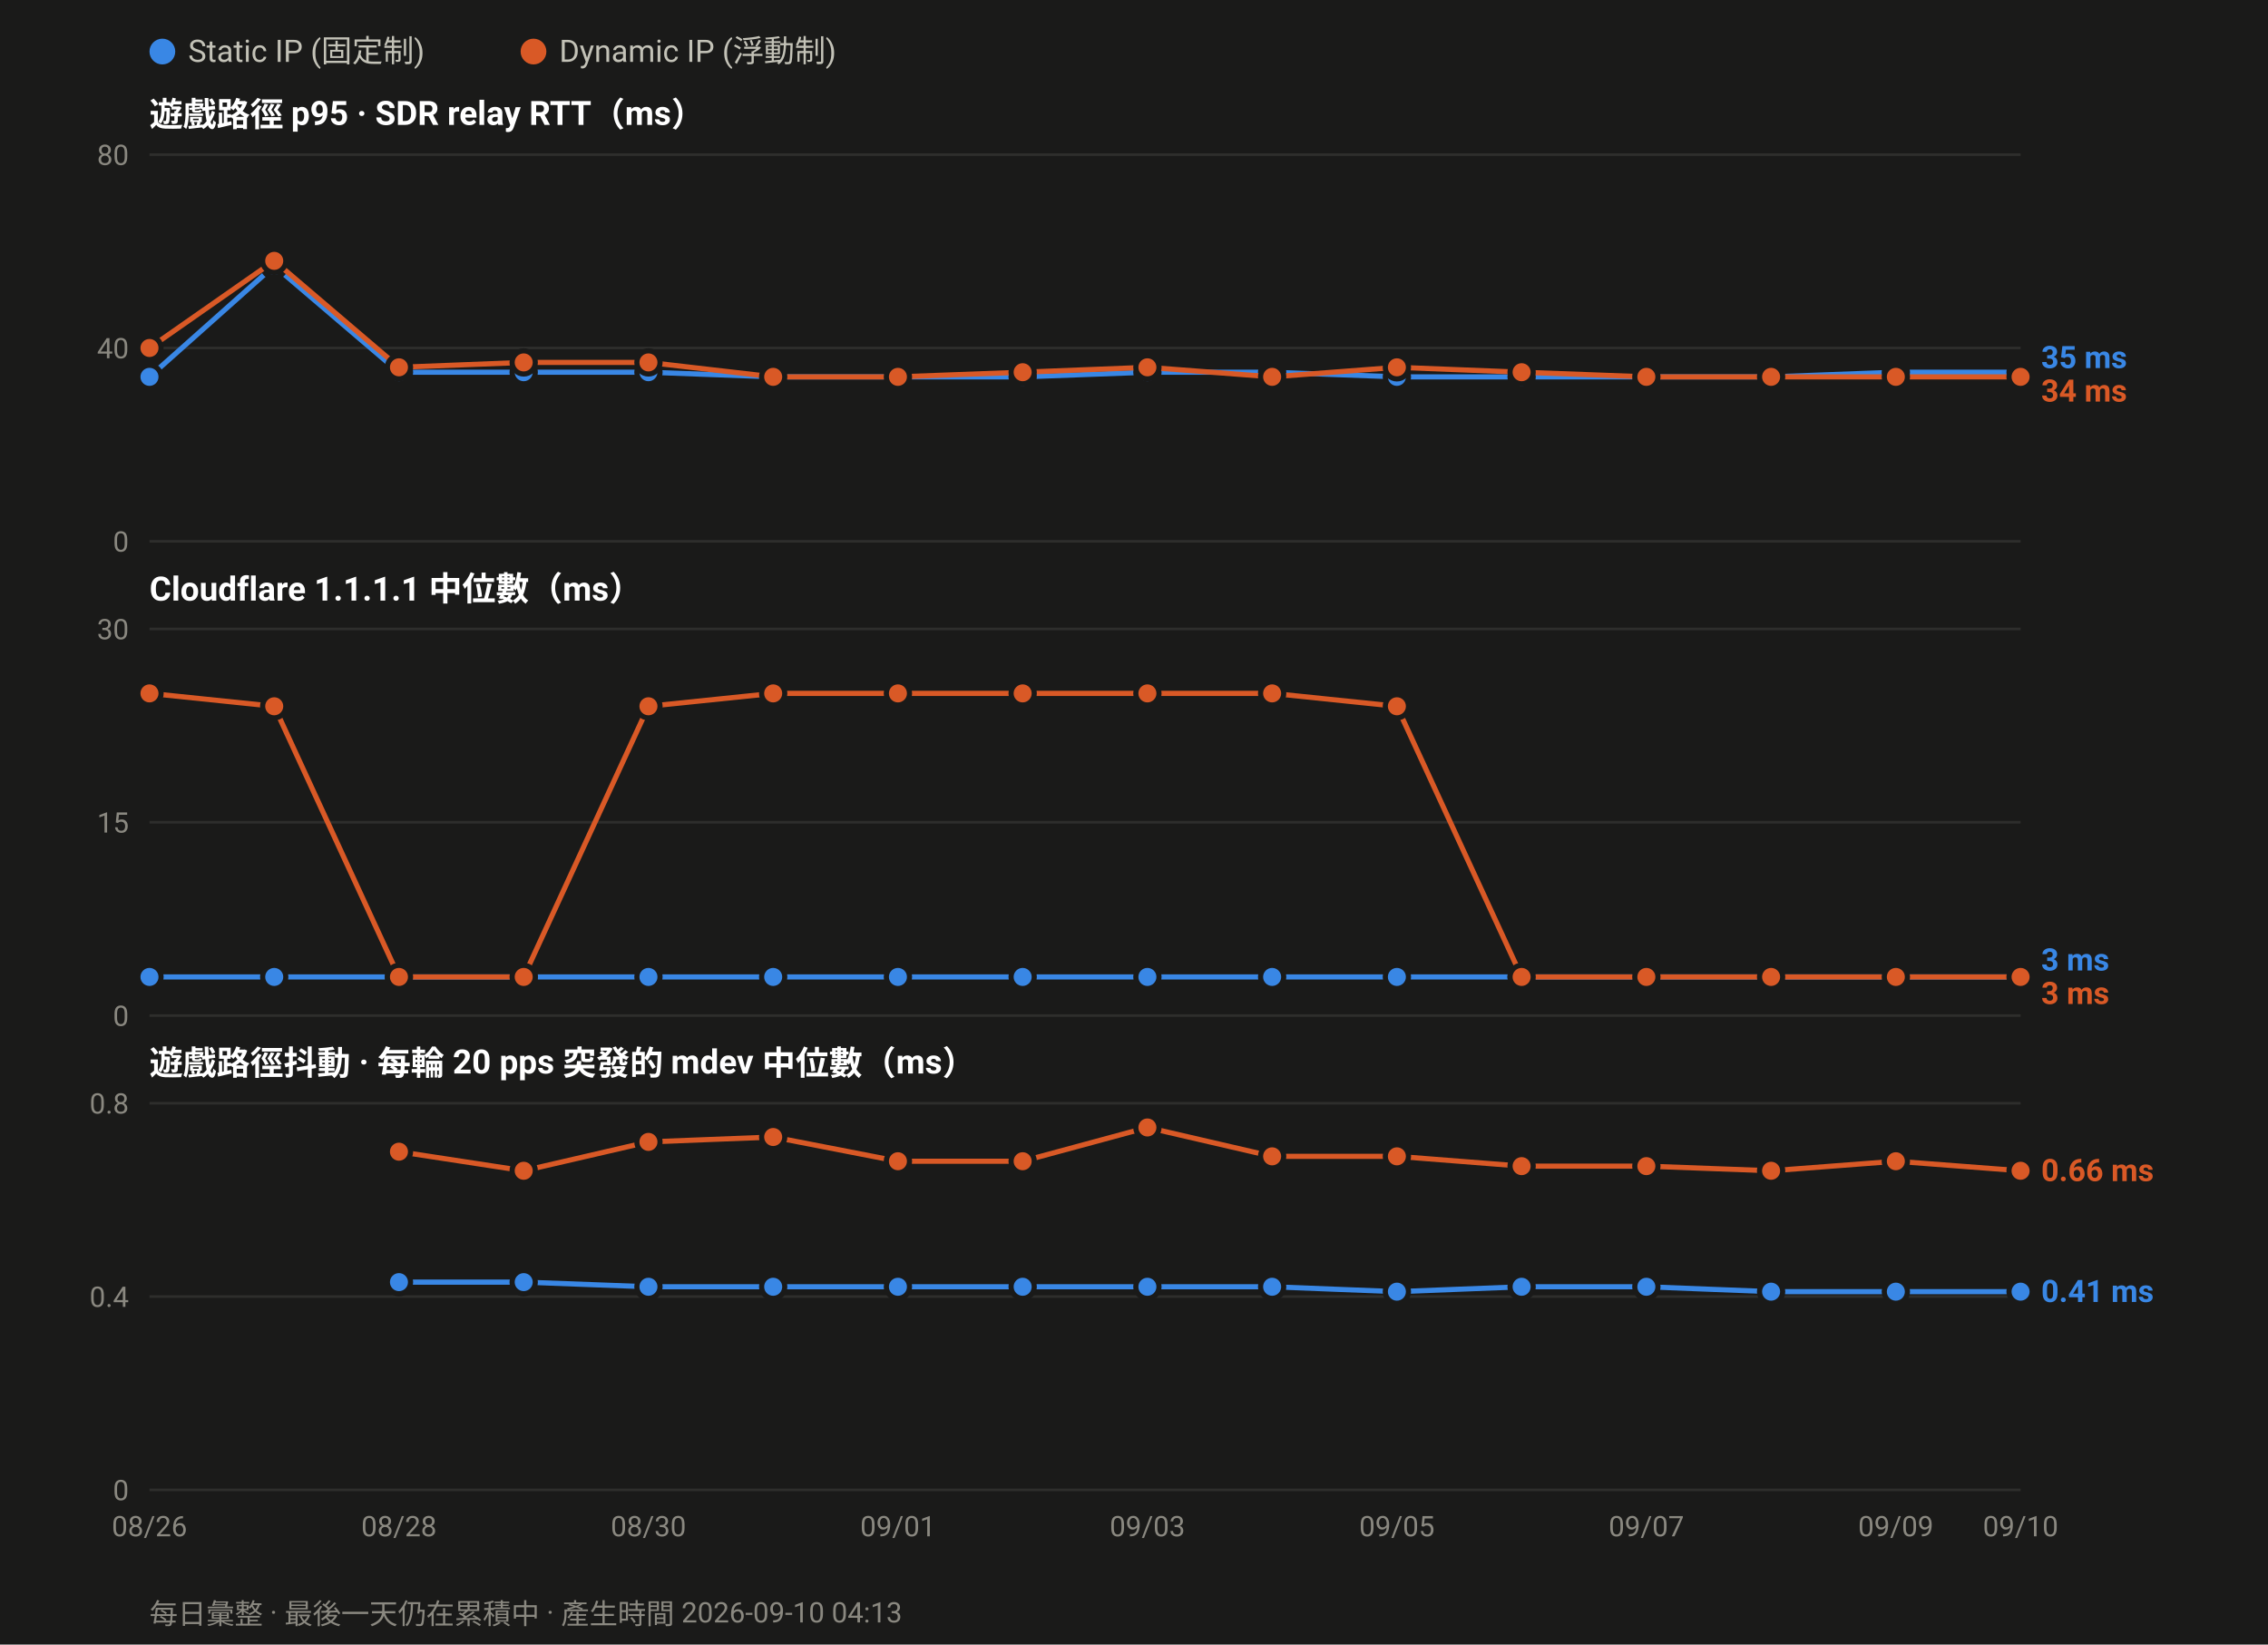
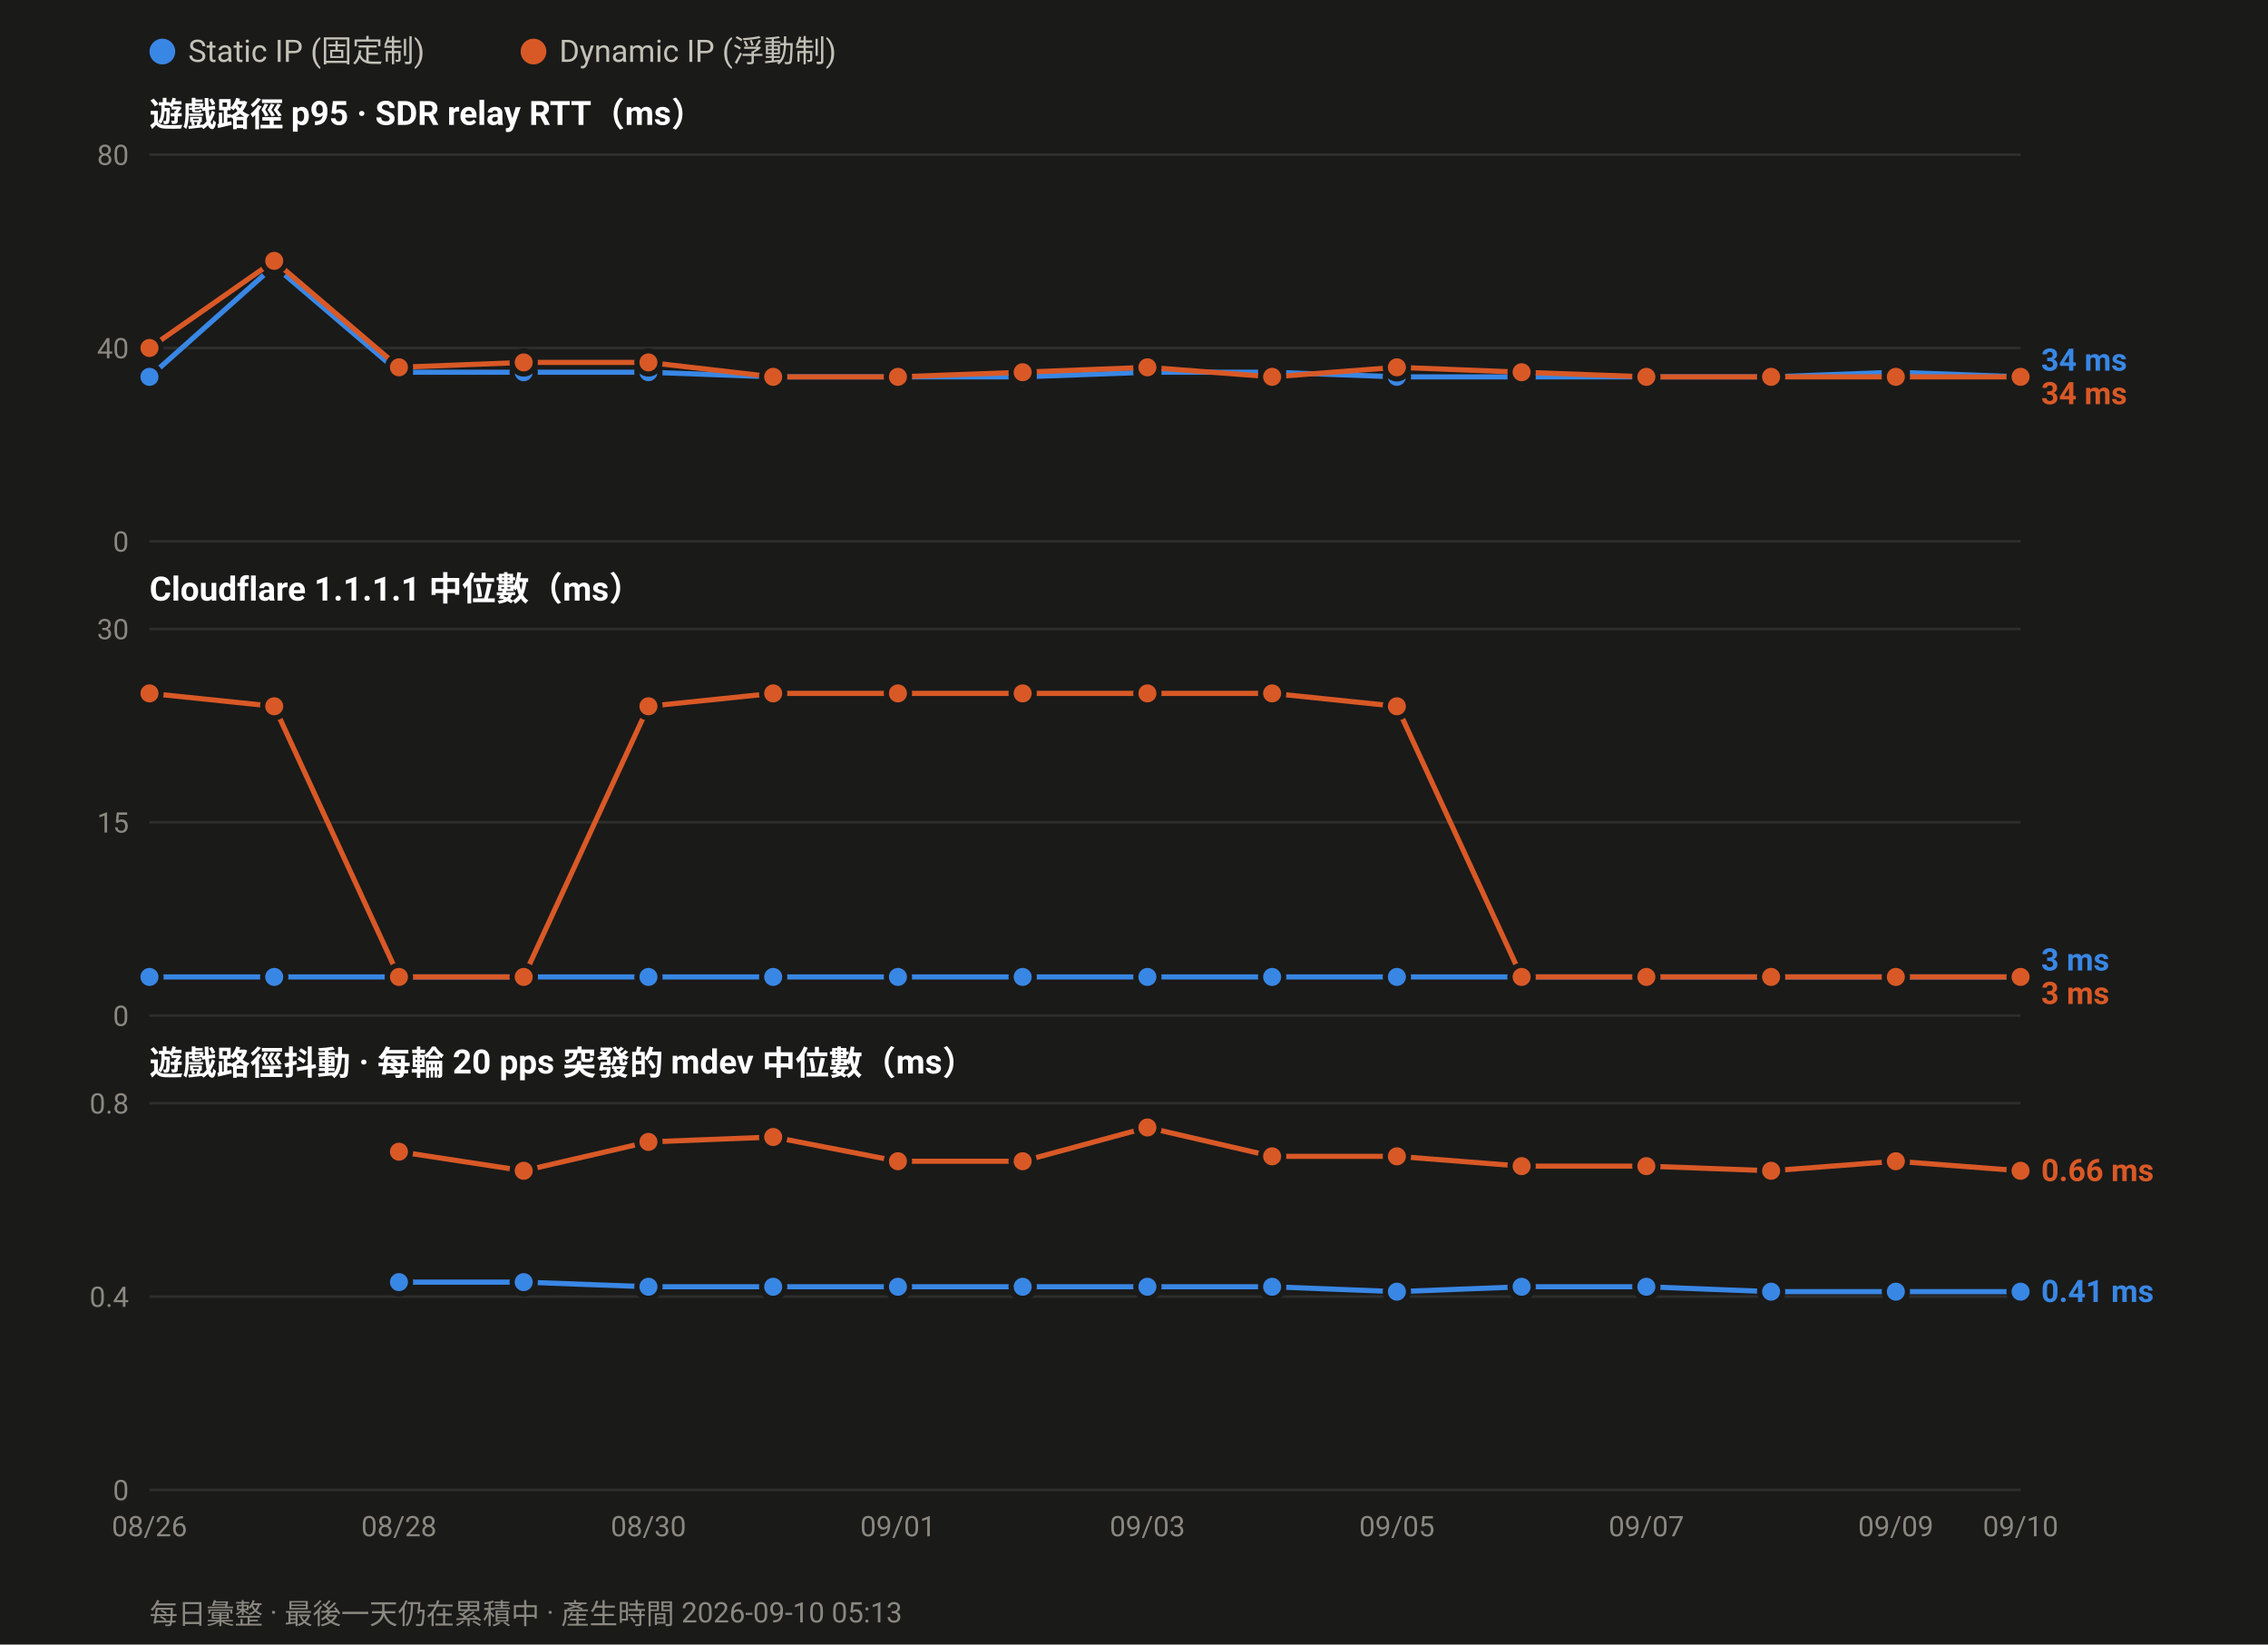
<svg xmlns="http://www.w3.org/2000/svg" width="880" height="638" viewBox="0 0 880 638" font-family="ui-sans-serif,-apple-system,Segoe UI,Roboto,Helvetica,Arial,sans-serif">
  <rect width="880" height="638" fill="#1a1a19" />
  <circle cx="63.0" cy="20" r="5" fill="#3987e5" />
  <text x="73.0" y="24" font-size="12" fill="#c3c2b7">Static IP (固定制)</text>
  <circle cx="207.0" cy="20" r="5" fill="#d95926" />
  <text x="217.0" y="24" font-size="12" fill="#c3c2b7">Dynamic IP (浮動制)</text>
  <text x="58" y="49.0" font-size="13" font-weight="600" fill="#ffffff">遊戲路徑 p95 · SDR relay RTT（ms）</text>
  <line x1="58" y1="210.0" x2="784.0" y2="210.0" stroke="#2e2e2c" stroke-width="1" />
  <text x="50" y="214.0" font-size="11" text-anchor="end" fill="#8a8880">0</text>
  <line x1="58" y1="135.0" x2="784.0" y2="135.0" stroke="#2e2e2c" stroke-width="1" />
  <text x="50" y="139.0" font-size="11" text-anchor="end" fill="#8a8880">40</text>
  <line x1="58" y1="60.0" x2="784.0" y2="60.0" stroke="#2e2e2c" stroke-width="1" />
  <text x="50" y="64.0" font-size="11" text-anchor="end" fill="#8a8880">80</text>
-   <polyline fill="none" stroke="#3987e5" stroke-width="2" stroke-linejoin="round" points="58.0,146.2 106.4,103.1 154.8,144.4 203.2,144.4 251.6,144.4 300.0,146.2 348.4,146.2 396.8,146.2 445.2,144.4 493.6,144.4 542.0,146.2 590.4,146.2 638.8,146.2 687.2,146.2 735.6,144.4 784.0,144.4" />
+   <polyline fill="none" stroke="#3987e5" stroke-width="2" stroke-linejoin="round" points="58.0,146.2 106.4,103.1 154.8,144.4 203.2,144.4 251.6,144.4 300.0,146.2 348.4,146.2 396.8,146.2 445.2,144.4 493.6,144.4 542.0,146.2 590.4,146.2 638.8,146.2 687.2,146.2 735.6,144.4 784.0,146.2" />
  <circle cx="58.0" cy="146.2" r="4.5" fill="#3987e5" stroke="#1a1a19" stroke-width="2" />
  <circle cx="106.4" cy="103.1" r="4.5" fill="#3987e5" stroke="#1a1a19" stroke-width="2" />
  <circle cx="154.8" cy="144.4" r="4.5" fill="#3987e5" stroke="#1a1a19" stroke-width="2" />
  <circle cx="203.2" cy="144.4" r="4.5" fill="#3987e5" stroke="#1a1a19" stroke-width="2" />
  <circle cx="251.6" cy="144.4" r="4.5" fill="#3987e5" stroke="#1a1a19" stroke-width="2" />
  <circle cx="300.0" cy="146.2" r="4.5" fill="#3987e5" stroke="#1a1a19" stroke-width="2" />
  <circle cx="348.4" cy="146.2" r="4.5" fill="#3987e5" stroke="#1a1a19" stroke-width="2" />
  <circle cx="396.8" cy="146.2" r="4.5" fill="#3987e5" stroke="#1a1a19" stroke-width="2" />
  <circle cx="445.2" cy="144.4" r="4.5" fill="#3987e5" stroke="#1a1a19" stroke-width="2" />
  <circle cx="493.6" cy="144.4" r="4.5" fill="#3987e5" stroke="#1a1a19" stroke-width="2" />
  <circle cx="542.0" cy="146.2" r="4.5" fill="#3987e5" stroke="#1a1a19" stroke-width="2" />
  <circle cx="590.4" cy="146.2" r="4.5" fill="#3987e5" stroke="#1a1a19" stroke-width="2" />
  <circle cx="638.8" cy="146.2" r="4.5" fill="#3987e5" stroke="#1a1a19" stroke-width="2" />
  <circle cx="687.2" cy="146.2" r="4.5" fill="#3987e5" stroke="#1a1a19" stroke-width="2" />
  <circle cx="735.6" cy="144.4" r="4.5" fill="#3987e5" stroke="#1a1a19" stroke-width="2" />
-   <circle cx="784.0" cy="144.4" r="4.5" fill="#3987e5" stroke="#1a1a19" stroke-width="2" />
+   <circle cx="784.0" cy="146.2" r="4.5" fill="#3987e5" stroke="#1a1a19" stroke-width="2" />
  <polyline fill="none" stroke="#d95926" stroke-width="2" stroke-linejoin="round" points="58.0,135.0 106.4,101.2 154.8,142.5 203.2,140.6 251.6,140.6 300.0,146.2 348.4,146.2 396.8,144.4 445.2,142.5 493.6,146.2 542.0,142.5 590.4,144.4 638.8,146.2 687.2,146.2 735.6,146.2 784.0,146.2" />
  <circle cx="58.0" cy="135.0" r="4.5" fill="#d95926" stroke="#1a1a19" stroke-width="2" />
  <circle cx="106.4" cy="101.2" r="4.5" fill="#d95926" stroke="#1a1a19" stroke-width="2" />
  <circle cx="154.8" cy="142.5" r="4.5" fill="#d95926" stroke="#1a1a19" stroke-width="2" />
  <circle cx="203.2" cy="140.6" r="4.5" fill="#d95926" stroke="#1a1a19" stroke-width="2" />
  <circle cx="251.6" cy="140.6" r="4.5" fill="#d95926" stroke="#1a1a19" stroke-width="2" />
  <circle cx="300.0" cy="146.2" r="4.5" fill="#d95926" stroke="#1a1a19" stroke-width="2" />
  <circle cx="348.4" cy="146.2" r="4.5" fill="#d95926" stroke="#1a1a19" stroke-width="2" />
  <circle cx="396.8" cy="144.4" r="4.5" fill="#d95926" stroke="#1a1a19" stroke-width="2" />
  <circle cx="445.2" cy="142.5" r="4.5" fill="#d95926" stroke="#1a1a19" stroke-width="2" />
  <circle cx="493.6" cy="146.2" r="4.5" fill="#d95926" stroke="#1a1a19" stroke-width="2" />
  <circle cx="542.0" cy="142.5" r="4.5" fill="#d95926" stroke="#1a1a19" stroke-width="2" />
  <circle cx="590.4" cy="144.4" r="4.5" fill="#d95926" stroke="#1a1a19" stroke-width="2" />
  <circle cx="638.8" cy="146.2" r="4.5" fill="#d95926" stroke="#1a1a19" stroke-width="2" />
  <circle cx="687.2" cy="146.2" r="4.5" fill="#d95926" stroke="#1a1a19" stroke-width="2" />
  <circle cx="735.6" cy="146.2" r="4.5" fill="#d95926" stroke="#1a1a19" stroke-width="2" />
  <circle cx="784.0" cy="146.2" r="4.5" fill="#d95926" stroke="#1a1a19" stroke-width="2" />
-   <text x="792.0" y="142.8" font-size="12" font-weight="600" fill="#3987e5">35 ms</text>
-   <text x="792.0" y="155.8" font-size="12" font-weight="600" fill="#d95926">34 ms</text>
+   <text x="792.0" y="143.8" font-size="12" font-weight="600" fill="#3987e5">34 ms</text>
+   <text x="792.0" y="156.8" font-size="12" font-weight="600" fill="#d95926">34 ms</text>
  <text x="58" y="233.0" font-size="13" font-weight="600" fill="#ffffff">Cloudflare 1.1.1.1 中位數（ms）</text>
  <line x1="58" y1="394.0" x2="784.0" y2="394.0" stroke="#2e2e2c" stroke-width="1" />
  <text x="50" y="398.0" font-size="11" text-anchor="end" fill="#8a8880">0</text>
  <line x1="58" y1="319.0" x2="784.0" y2="319.0" stroke="#2e2e2c" stroke-width="1" />
  <text x="50" y="323.0" font-size="11" text-anchor="end" fill="#8a8880">15</text>
  <line x1="58" y1="244.0" x2="784.0" y2="244.0" stroke="#2e2e2c" stroke-width="1" />
  <text x="50" y="248.0" font-size="11" text-anchor="end" fill="#8a8880">30</text>
  <polyline fill="none" stroke="#3987e5" stroke-width="2" stroke-linejoin="round" points="58.0,379.0 106.4,379.0 154.8,379.0 203.2,379.0 251.6,379.0 300.0,379.0 348.4,379.0 396.8,379.0 445.2,379.0 493.6,379.0 542.0,379.0 590.4,379.0 638.8,379.0 687.2,379.0 735.6,379.0 784.0,379.0" />
  <circle cx="58.0" cy="379.0" r="4.5" fill="#3987e5" stroke="#1a1a19" stroke-width="2" />
  <circle cx="106.4" cy="379.0" r="4.5" fill="#3987e5" stroke="#1a1a19" stroke-width="2" />
  <circle cx="154.8" cy="379.0" r="4.5" fill="#3987e5" stroke="#1a1a19" stroke-width="2" />
  <circle cx="203.2" cy="379.0" r="4.5" fill="#3987e5" stroke="#1a1a19" stroke-width="2" />
  <circle cx="251.6" cy="379.0" r="4.5" fill="#3987e5" stroke="#1a1a19" stroke-width="2" />
  <circle cx="300.0" cy="379.0" r="4.5" fill="#3987e5" stroke="#1a1a19" stroke-width="2" />
  <circle cx="348.4" cy="379.0" r="4.5" fill="#3987e5" stroke="#1a1a19" stroke-width="2" />
  <circle cx="396.8" cy="379.0" r="4.5" fill="#3987e5" stroke="#1a1a19" stroke-width="2" />
  <circle cx="445.2" cy="379.0" r="4.5" fill="#3987e5" stroke="#1a1a19" stroke-width="2" />
  <circle cx="493.6" cy="379.0" r="4.5" fill="#3987e5" stroke="#1a1a19" stroke-width="2" />
  <circle cx="542.0" cy="379.0" r="4.5" fill="#3987e5" stroke="#1a1a19" stroke-width="2" />
  <circle cx="590.4" cy="379.0" r="4.5" fill="#3987e5" stroke="#1a1a19" stroke-width="2" />
  <circle cx="638.8" cy="379.0" r="4.5" fill="#3987e5" stroke="#1a1a19" stroke-width="2" />
  <circle cx="687.2" cy="379.0" r="4.5" fill="#3987e5" stroke="#1a1a19" stroke-width="2" />
  <circle cx="735.6" cy="379.0" r="4.5" fill="#3987e5" stroke="#1a1a19" stroke-width="2" />
  <circle cx="784.0" cy="379.0" r="4.5" fill="#3987e5" stroke="#1a1a19" stroke-width="2" />
  <polyline fill="none" stroke="#d95926" stroke-width="2" stroke-linejoin="round" points="58.0,269.0 106.4,274.0 154.8,379.0 203.2,379.0 251.6,274.0 300.0,269.0 348.4,269.0 396.8,269.0 445.2,269.0 493.6,269.0 542.0,274.0 590.4,379.0 638.8,379.0 687.2,379.0 735.6,379.0 784.0,379.0" />
  <circle cx="58.0" cy="269.0" r="4.5" fill="#d95926" stroke="#1a1a19" stroke-width="2" />
  <circle cx="106.4" cy="274.0" r="4.5" fill="#d95926" stroke="#1a1a19" stroke-width="2" />
  <circle cx="154.8" cy="379.0" r="4.5" fill="#d95926" stroke="#1a1a19" stroke-width="2" />
  <circle cx="203.2" cy="379.0" r="4.5" fill="#d95926" stroke="#1a1a19" stroke-width="2" />
  <circle cx="251.6" cy="274.0" r="4.5" fill="#d95926" stroke="#1a1a19" stroke-width="2" />
  <circle cx="300.0" cy="269.0" r="4.5" fill="#d95926" stroke="#1a1a19" stroke-width="2" />
  <circle cx="348.4" cy="269.0" r="4.5" fill="#d95926" stroke="#1a1a19" stroke-width="2" />
  <circle cx="396.8" cy="269.0" r="4.5" fill="#d95926" stroke="#1a1a19" stroke-width="2" />
  <circle cx="445.2" cy="269.0" r="4.5" fill="#d95926" stroke="#1a1a19" stroke-width="2" />
  <circle cx="493.6" cy="269.0" r="4.5" fill="#d95926" stroke="#1a1a19" stroke-width="2" />
  <circle cx="542.0" cy="274.0" r="4.5" fill="#d95926" stroke="#1a1a19" stroke-width="2" />
  <circle cx="590.4" cy="379.0" r="4.5" fill="#d95926" stroke="#1a1a19" stroke-width="2" />
  <circle cx="638.8" cy="379.0" r="4.5" fill="#d95926" stroke="#1a1a19" stroke-width="2" />
  <circle cx="687.2" cy="379.0" r="4.5" fill="#d95926" stroke="#1a1a19" stroke-width="2" />
  <circle cx="735.6" cy="379.0" r="4.5" fill="#d95926" stroke="#1a1a19" stroke-width="2" />
  <circle cx="784.0" cy="379.0" r="4.5" fill="#d95926" stroke="#1a1a19" stroke-width="2" />
  <text x="792.0" y="376.5" font-size="12" font-weight="600" fill="#3987e5">3 ms</text>
  <text x="792.0" y="389.5" font-size="12" font-weight="600" fill="#d95926">3 ms</text>
  <text x="58" y="417.0" font-size="13" font-weight="600" fill="#ffffff">遊戲路徑抖動 · 每輪 20 pps 突發的 mdev 中位數（ms）</text>
  <line x1="58" y1="578.0" x2="784.0" y2="578.0" stroke="#2e2e2c" stroke-width="1" />
  <text x="50" y="582.0" font-size="11" text-anchor="end" fill="#8a8880">0</text>
  <line x1="58" y1="503.0" x2="784.0" y2="503.0" stroke="#2e2e2c" stroke-width="1" />
  <text x="50" y="507.0" font-size="11" text-anchor="end" fill="#8a8880">0.4</text>
  <line x1="58" y1="428.0" x2="784.0" y2="428.0" stroke="#2e2e2c" stroke-width="1" />
  <text x="50" y="432.0" font-size="11" text-anchor="end" fill="#8a8880">0.8</text>
  <polyline fill="none" stroke="#3987e5" stroke-width="2" stroke-linejoin="round" points="154.8,497.4 203.2,497.4 251.6,499.2 300.0,499.2 348.4,499.2 396.8,499.2 445.2,499.2 493.6,499.2 542.0,501.1 590.4,499.2 638.8,499.2 687.2,501.1 735.6,501.1 784.0,501.1" />
  <circle cx="154.8" cy="497.4" r="4.5" fill="#3987e5" stroke="#1a1a19" stroke-width="2" />
  <circle cx="203.2" cy="497.4" r="4.5" fill="#3987e5" stroke="#1a1a19" stroke-width="2" />
  <circle cx="251.6" cy="499.2" r="4.5" fill="#3987e5" stroke="#1a1a19" stroke-width="2" />
  <circle cx="300.0" cy="499.2" r="4.5" fill="#3987e5" stroke="#1a1a19" stroke-width="2" />
  <circle cx="348.4" cy="499.2" r="4.5" fill="#3987e5" stroke="#1a1a19" stroke-width="2" />
  <circle cx="396.8" cy="499.2" r="4.5" fill="#3987e5" stroke="#1a1a19" stroke-width="2" />
  <circle cx="445.2" cy="499.2" r="4.5" fill="#3987e5" stroke="#1a1a19" stroke-width="2" />
  <circle cx="493.6" cy="499.2" r="4.5" fill="#3987e5" stroke="#1a1a19" stroke-width="2" />
  <circle cx="542.0" cy="501.1" r="4.5" fill="#3987e5" stroke="#1a1a19" stroke-width="2" />
  <circle cx="590.4" cy="499.2" r="4.5" fill="#3987e5" stroke="#1a1a19" stroke-width="2" />
  <circle cx="638.8" cy="499.2" r="4.5" fill="#3987e5" stroke="#1a1a19" stroke-width="2" />
  <circle cx="687.2" cy="501.1" r="4.5" fill="#3987e5" stroke="#1a1a19" stroke-width="2" />
  <circle cx="735.6" cy="501.1" r="4.5" fill="#3987e5" stroke="#1a1a19" stroke-width="2" />
  <circle cx="784.0" cy="501.1" r="4.5" fill="#3987e5" stroke="#1a1a19" stroke-width="2" />
  <polyline fill="none" stroke="#d95926" stroke-width="2" stroke-linejoin="round" points="154.8,446.8 203.2,454.2 251.6,443.0 300.0,441.1 348.4,450.5 396.8,450.5 445.2,437.4 493.6,448.6 542.0,448.6 590.4,452.4 638.8,452.4 687.2,454.2 735.6,450.5 784.0,454.2" />
  <circle cx="154.8" cy="446.8" r="4.5" fill="#d95926" stroke="#1a1a19" stroke-width="2" />
  <circle cx="203.2" cy="454.2" r="4.5" fill="#d95926" stroke="#1a1a19" stroke-width="2" />
  <circle cx="251.6" cy="443.0" r="4.5" fill="#d95926" stroke="#1a1a19" stroke-width="2" />
  <circle cx="300.0" cy="441.1" r="4.5" fill="#d95926" stroke="#1a1a19" stroke-width="2" />
  <circle cx="348.4" cy="450.5" r="4.5" fill="#d95926" stroke="#1a1a19" stroke-width="2" />
  <circle cx="396.8" cy="450.5" r="4.5" fill="#d95926" stroke="#1a1a19" stroke-width="2" />
  <circle cx="445.2" cy="437.4" r="4.5" fill="#d95926" stroke="#1a1a19" stroke-width="2" />
  <circle cx="493.6" cy="448.6" r="4.5" fill="#d95926" stroke="#1a1a19" stroke-width="2" />
  <circle cx="542.0" cy="448.6" r="4.5" fill="#d95926" stroke="#1a1a19" stroke-width="2" />
  <circle cx="590.4" cy="452.4" r="4.5" fill="#d95926" stroke="#1a1a19" stroke-width="2" />
  <circle cx="638.8" cy="452.4" r="4.5" fill="#d95926" stroke="#1a1a19" stroke-width="2" />
  <circle cx="687.2" cy="454.2" r="4.5" fill="#d95926" stroke="#1a1a19" stroke-width="2" />
  <circle cx="735.6" cy="450.5" r="4.5" fill="#d95926" stroke="#1a1a19" stroke-width="2" />
  <circle cx="784.0" cy="454.2" r="4.5" fill="#d95926" stroke="#1a1a19" stroke-width="2" />
  <text x="792.0" y="458.2" font-size="12" font-weight="600" fill="#d95926">0.66 ms</text>
  <text x="792.0" y="505.1" font-size="12" font-weight="600" fill="#3987e5">0.41 ms</text>
  <text x="58.0" y="596.0" font-size="11" text-anchor="middle" fill="#8a8880">08/26</text>
  <text x="154.8" y="596.0" font-size="11" text-anchor="middle" fill="#8a8880">08/28</text>
  <text x="251.6" y="596.0" font-size="11" text-anchor="middle" fill="#8a8880">08/30</text>
  <text x="348.4" y="596.0" font-size="11" text-anchor="middle" fill="#8a8880">09/01</text>
  <text x="445.2" y="596.0" font-size="11" text-anchor="middle" fill="#8a8880">09/03</text>
  <text x="542.0" y="596.0" font-size="11" text-anchor="middle" fill="#8a8880">09/05</text>
  <text x="638.8" y="596.0" font-size="11" text-anchor="middle" fill="#8a8880">09/07</text>
  <text x="735.6" y="596.0" font-size="11" text-anchor="middle" fill="#8a8880">09/09</text>
  <text x="784.0" y="596.0" font-size="11" text-anchor="middle" fill="#8a8880">09/10</text>
-   <text x="58" y="630" font-size="11" fill="#8a8880">每日彙整 · 最後一天仍在累積中 · 產生時間 2026-09-10 04:13</text>
+   <text x="58" y="630" font-size="11" fill="#8a8880">每日彙整 · 最後一天仍在累積中 · 產生時間 2026-09-10 05:13</text>
</svg>
